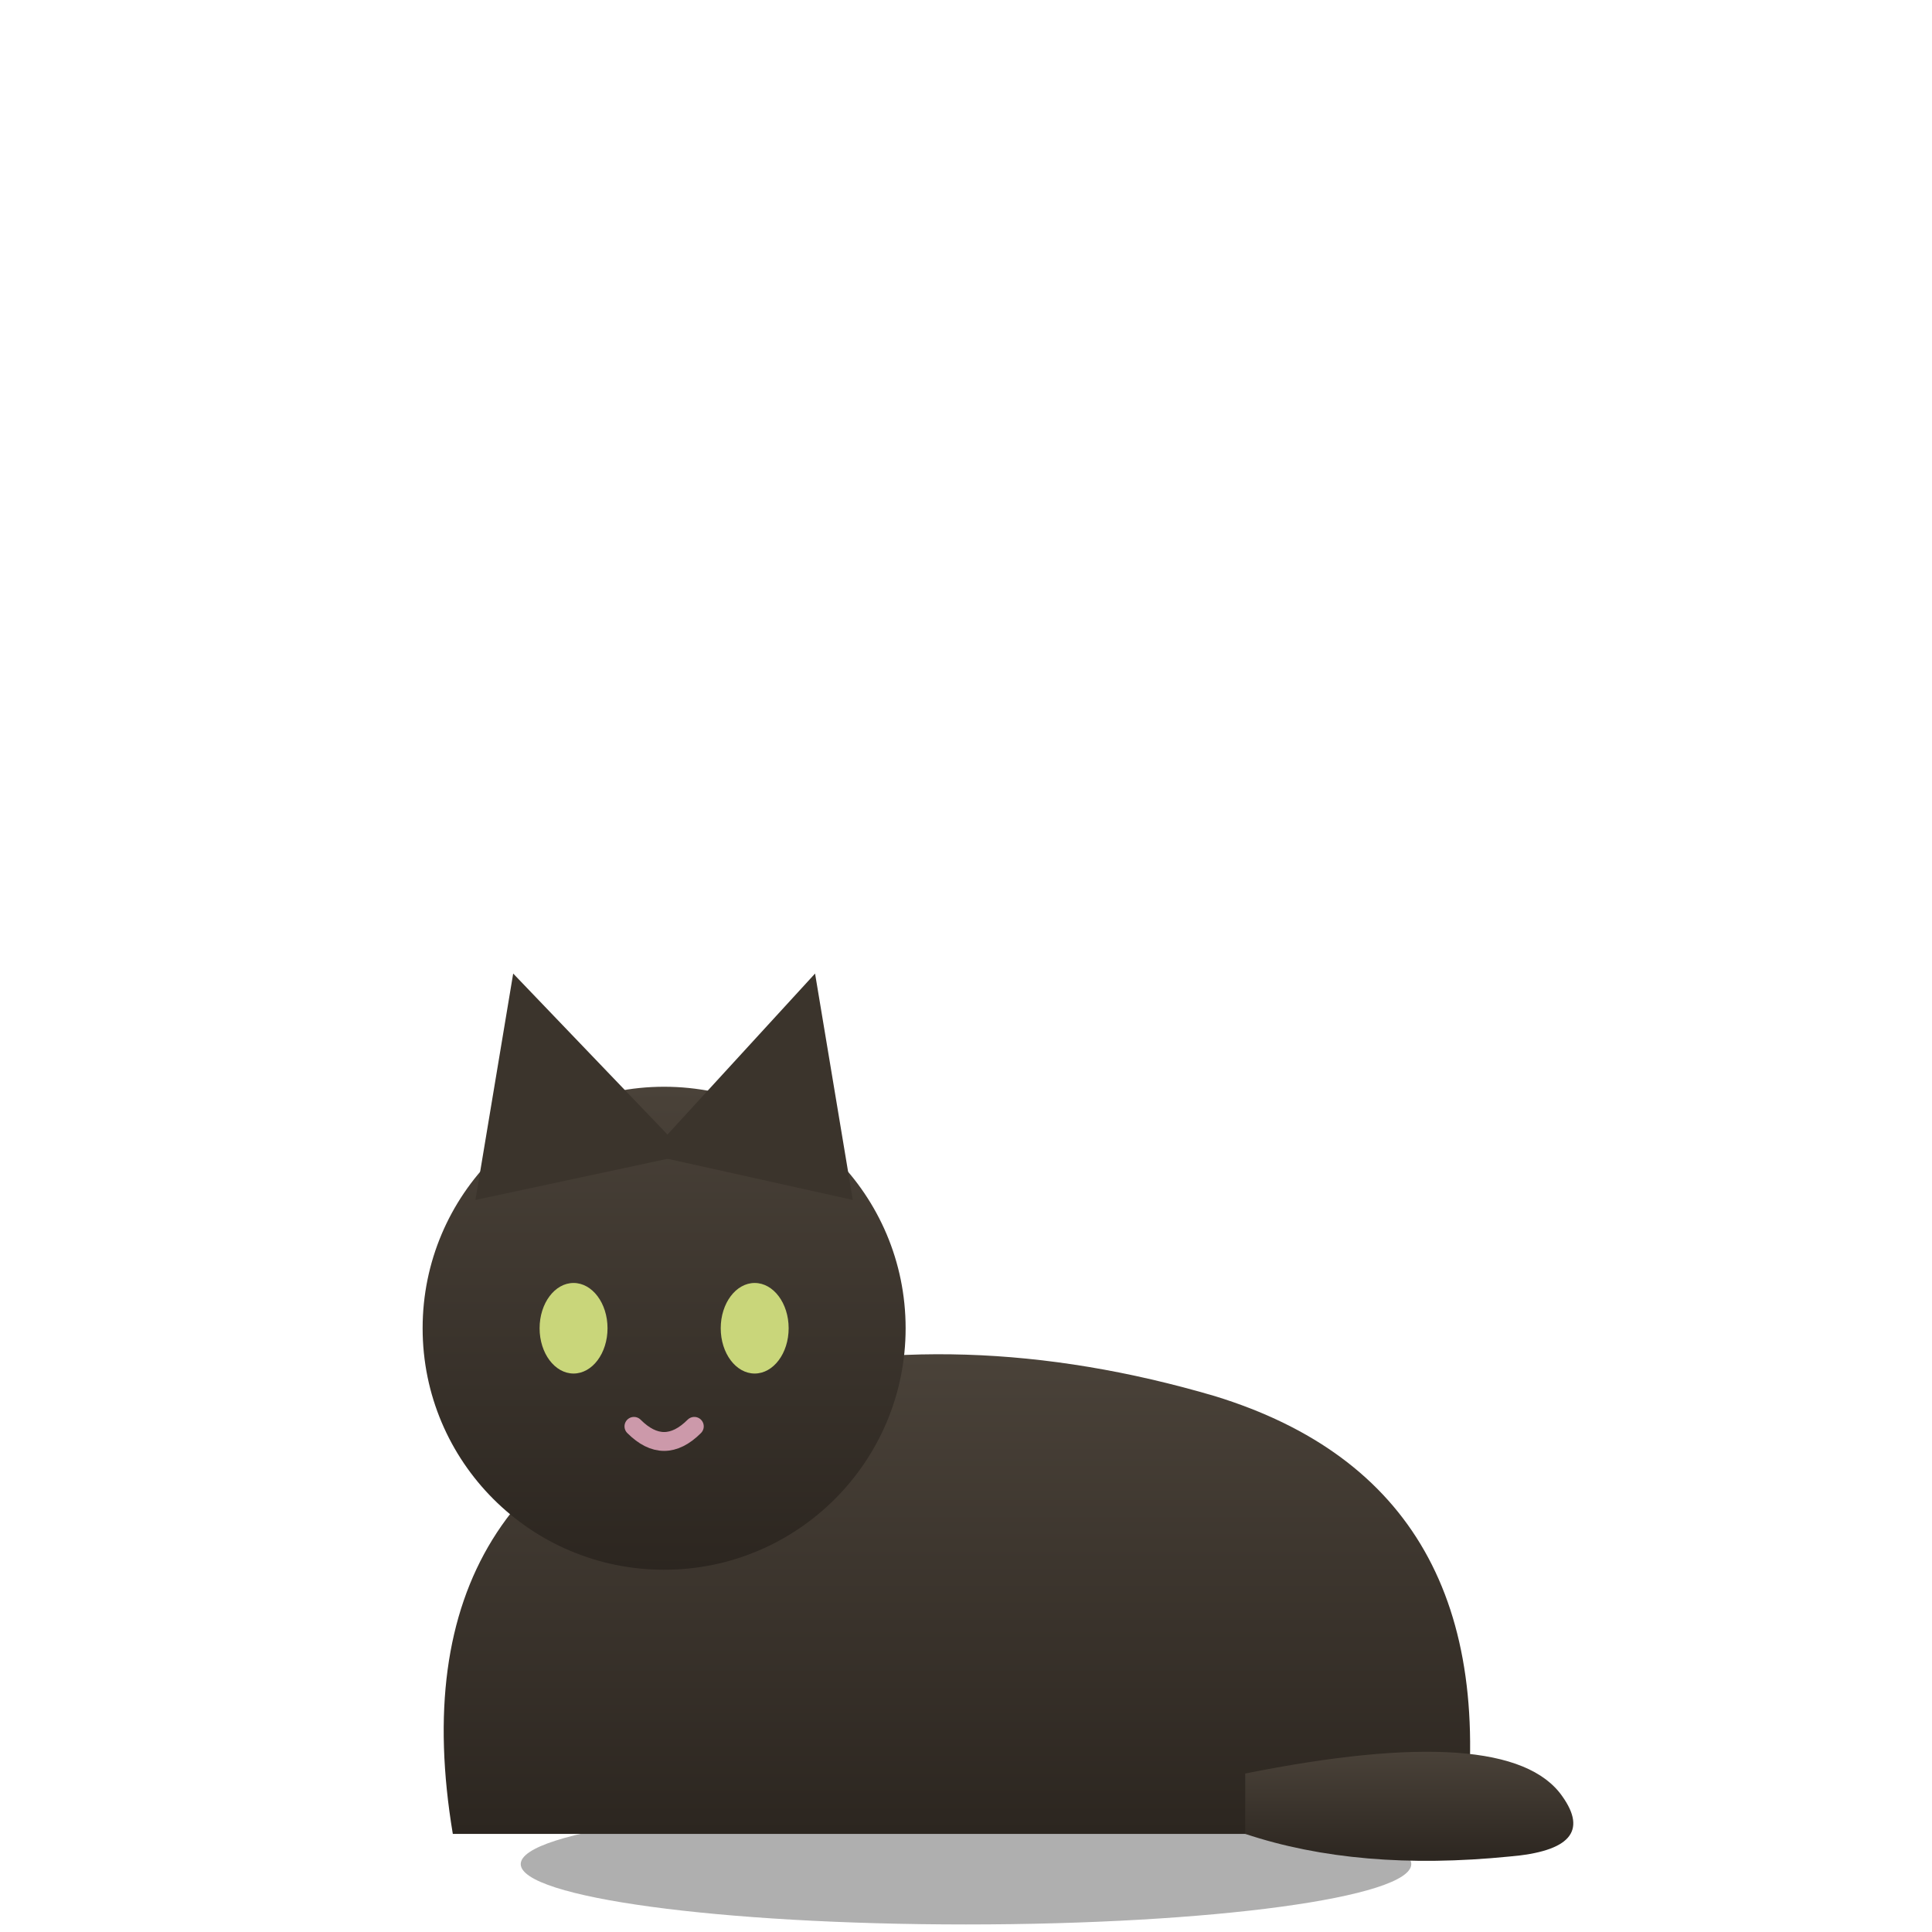
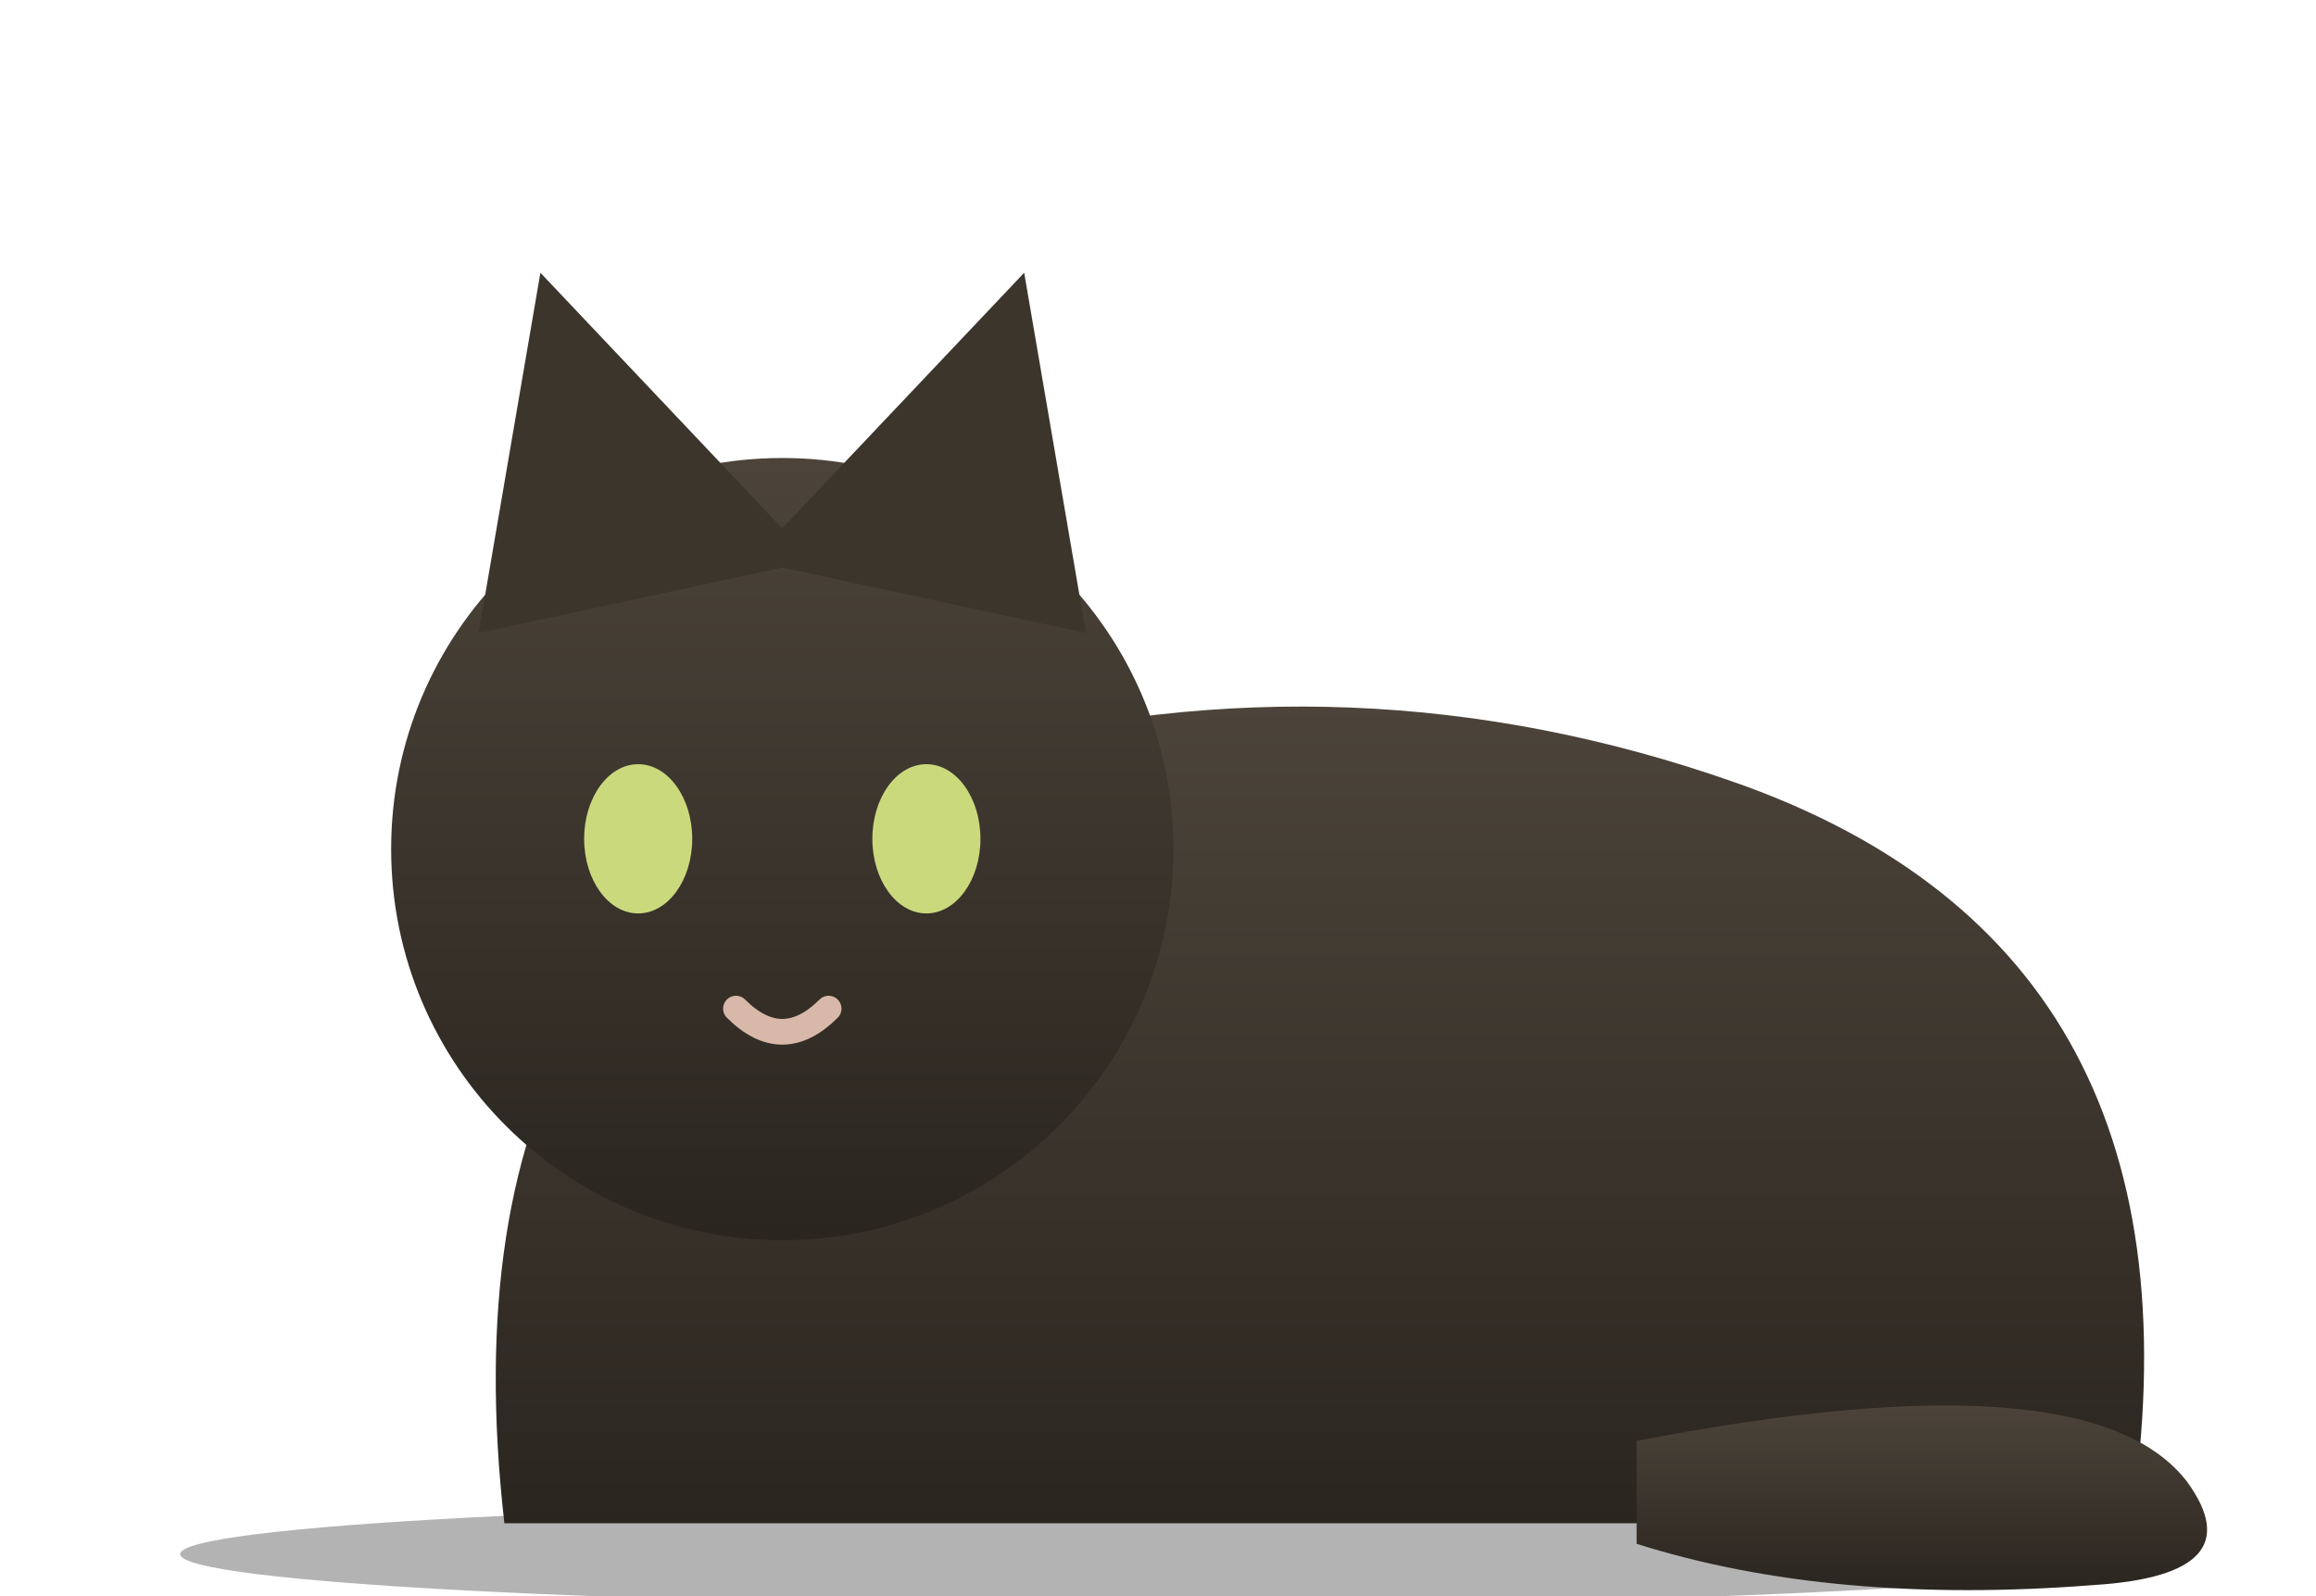
- <svg xmlns="http://www.w3.org/2000/svg" viewBox="0 0 512 512" width="512" height="512">
+ <svg xmlns="http://www.w3.org/2000/svg" viewBox="0 0 900 620" width="900" height="620">
  <defs>
    <linearGradient id="metal" x1="0" y1="0" x2="1" y2="0">
-       <stop offset="0" stop-color="#3a3f46" />
+       <stop offset="0" stop-color="#33383f" />
      <stop offset=".45" stop-color="#6a727c" />
-       <stop offset="1" stop-color="#2b3037" />
-     </linearGradient>
-     <linearGradient id="wood" x1="0" y1="0" x2="1" y2="0">
-       <stop offset="0" stop-color="#7a5230" />
-       <stop offset=".5" stop-color="#a06f3f" />
-       <stop offset="1" stop-color="#6b4527" />
+       <stop offset="1" stop-color="#24282e" />
    </linearGradient>
    <linearGradient id="leaf" x1="0" y1="0" x2="0" y2="1">
      <stop offset="0" stop-color="#5aa06a" />
-       <stop offset="1" stop-color="#2f6b41" />
+       <stop offset="1" stop-color="#2b6039" />
    </linearGradient>
    <linearGradient id="pot" x1="0" y1="0" x2="1" y2="0">
-       <stop offset="0" stop-color="#9c5f43" />
+       <stop offset="0" stop-color="#8e5540" />
      <stop offset=".5" stop-color="#c07d55" />
-       <stop offset="1" stop-color="#8a513a" />
+       <stop offset="1" stop-color="#7d4934" />
    </linearGradient>
-     <linearGradient id="mug" x1="0" y1="0" x2="1" y2="0">
-       <stop offset="0" stop-color="#c8ccd2" />
+     <linearGradient id="cup" x1="0" y1="0" x2="1" y2="0">
+       <stop offset="0" stop-color="#bcc2c9" />
      <stop offset=".45" stop-color="#f2f4f7" />
-       <stop offset="1" stop-color="#aeb4bc" />
+       <stop offset="1" stop-color="#a3a9b1" />
    </linearGradient>
-     <radialGradient id="bulb" cx=".5" cy=".5" r=".5">
-       <stop offset="0" stop-color="#fff3d0" />
-       <stop offset="1" stop-color="#f0c877" />
+     <radialGradient id="bulb" cx=".5" cy=".4" r=".6">
+       <stop offset="0" stop-color="#fff6dc" />
+       <stop offset="1" stop-color="#eec36e" />
    </radialGradient>
    <linearGradient id="fur" x1="0" y1="0" x2="0" y2="1">
-       <stop offset="0" stop-color="#4a4239" />
-       <stop offset="1" stop-color="#2c2620" />
+       <stop offset="0" stop-color="#4c443a" />
+       <stop offset="1" stop-color="#2a251f" />
    </linearGradient>
  </defs>
-   <ellipse cx="256" cy="494" rx="118" ry="16" fill="#1a1a1a" opacity=".35" />
-   <path d="M120 486 q-16 -96 74 -120 q60 -16 128 4 q78 24 66 116 z" fill="url(#fur)" />
-   <path d="M330 470 q70 -14 84 6 q10 14 -14 16 q-40 4 -70 -6 z" fill="url(#fur)" />
-   <circle cx="176" cy="352" r="64" fill="url(#fur)" />
-   <path d="M126 318 L136 258 L182 306 Z" fill="#3b342c" />
-   <path d="M226 318 L216 258 L172 306 Z" fill="#3b342c" />
-   <ellipse cx="152" cy="352" rx="9" ry="12" fill="#c9d67a" />
-   <ellipse cx="200" cy="352" rx="9" ry="12" fill="#c9d67a" />
-   <path d="M168 378 q8 8 16 0" stroke="#c9a" stroke-width="5" fill="none" stroke-linecap="round" />
+   <ellipse cx="450" cy="604" rx="380" ry="20" fill="#000" opacity=".3" />
+   <path d="M196 592 q-28 -246 178 -300 q152 -40 300 12 q188 66 154 288 z" fill="url(#fur)" />
+   <path d="M636 560 q176 -34 214 16 q26 36 -36 40 q-102 8 -178 -16 z" fill="url(#fur)" />
+   <circle cx="304" cy="330" r="152" fill="url(#fur)" />
+   <path d="M186 246 L210 106 L316 218 Z" fill="#3c352c" />
+   <path d="M422 246 L398 106 L292 218 Z" fill="#3c352c" />
+   <ellipse cx="248" cy="326" rx="21" ry="29" fill="#cbd97d" />
+   <ellipse cx="360" cy="326" rx="21" ry="29" fill="#cbd97d" />
+   <path d="M286 392 q18 18 36 0" stroke="#d8b8a8" stroke-width="10" fill="none" stroke-linecap="round" />
</svg>
